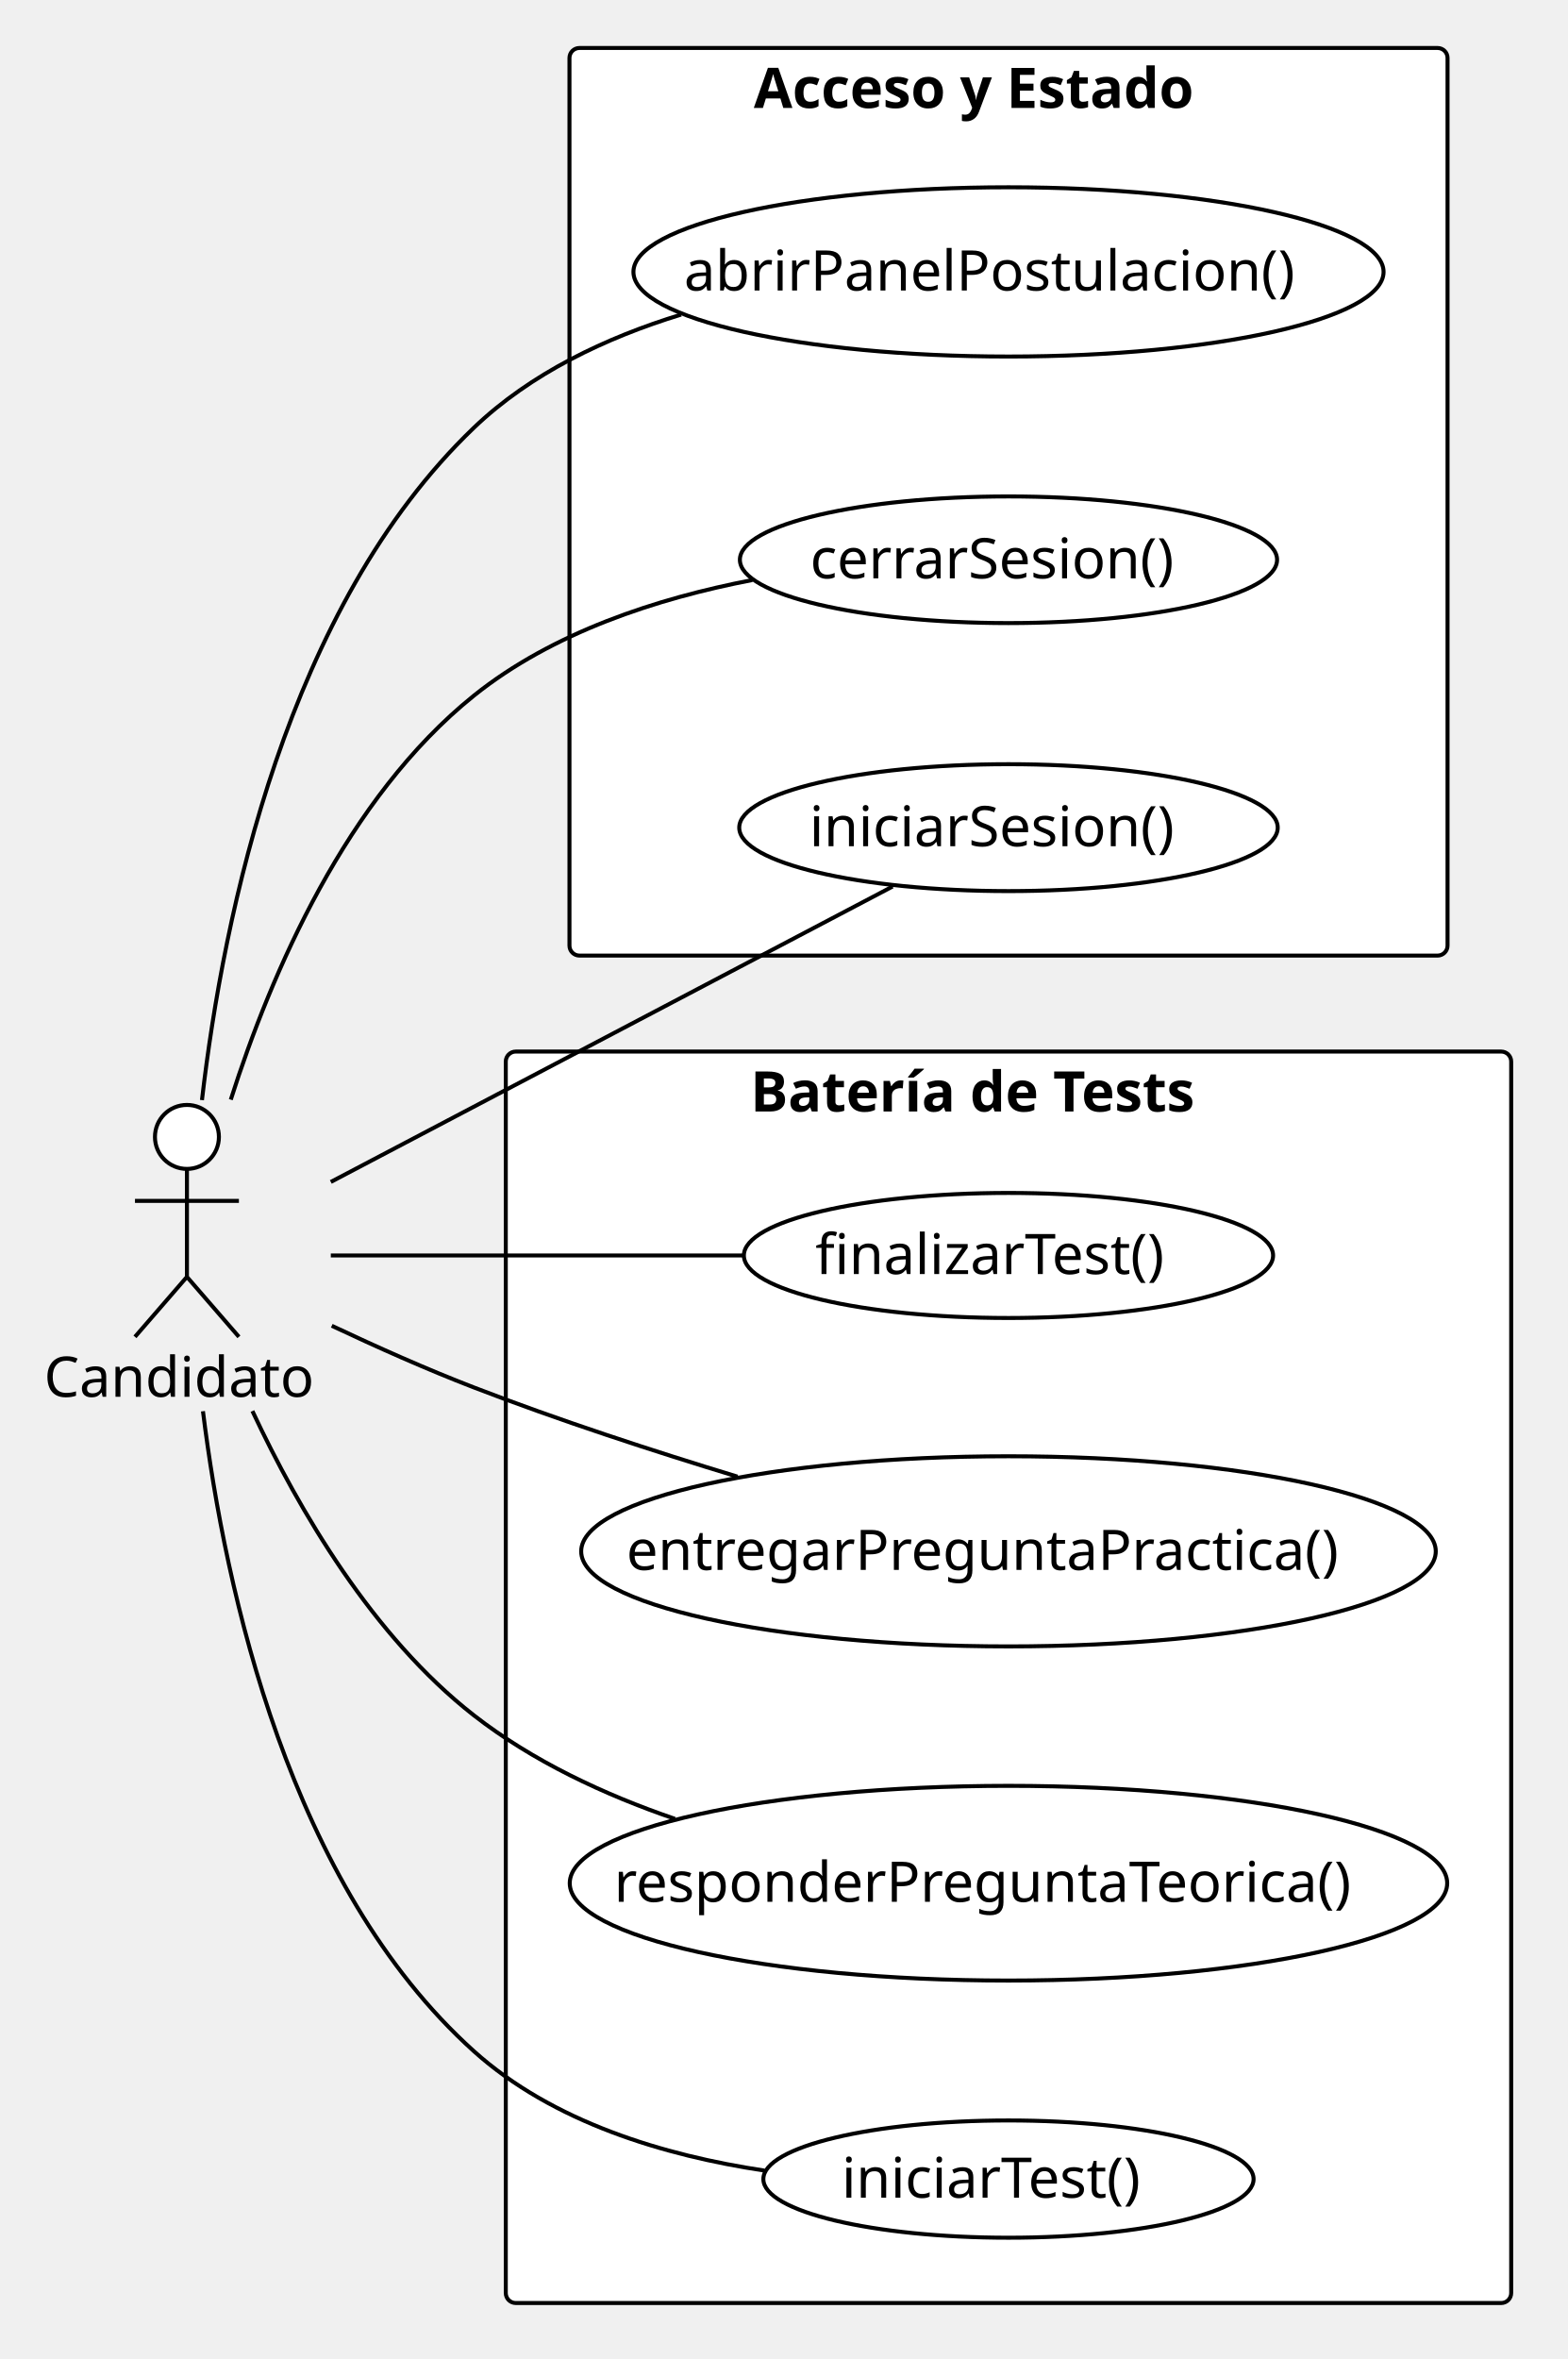
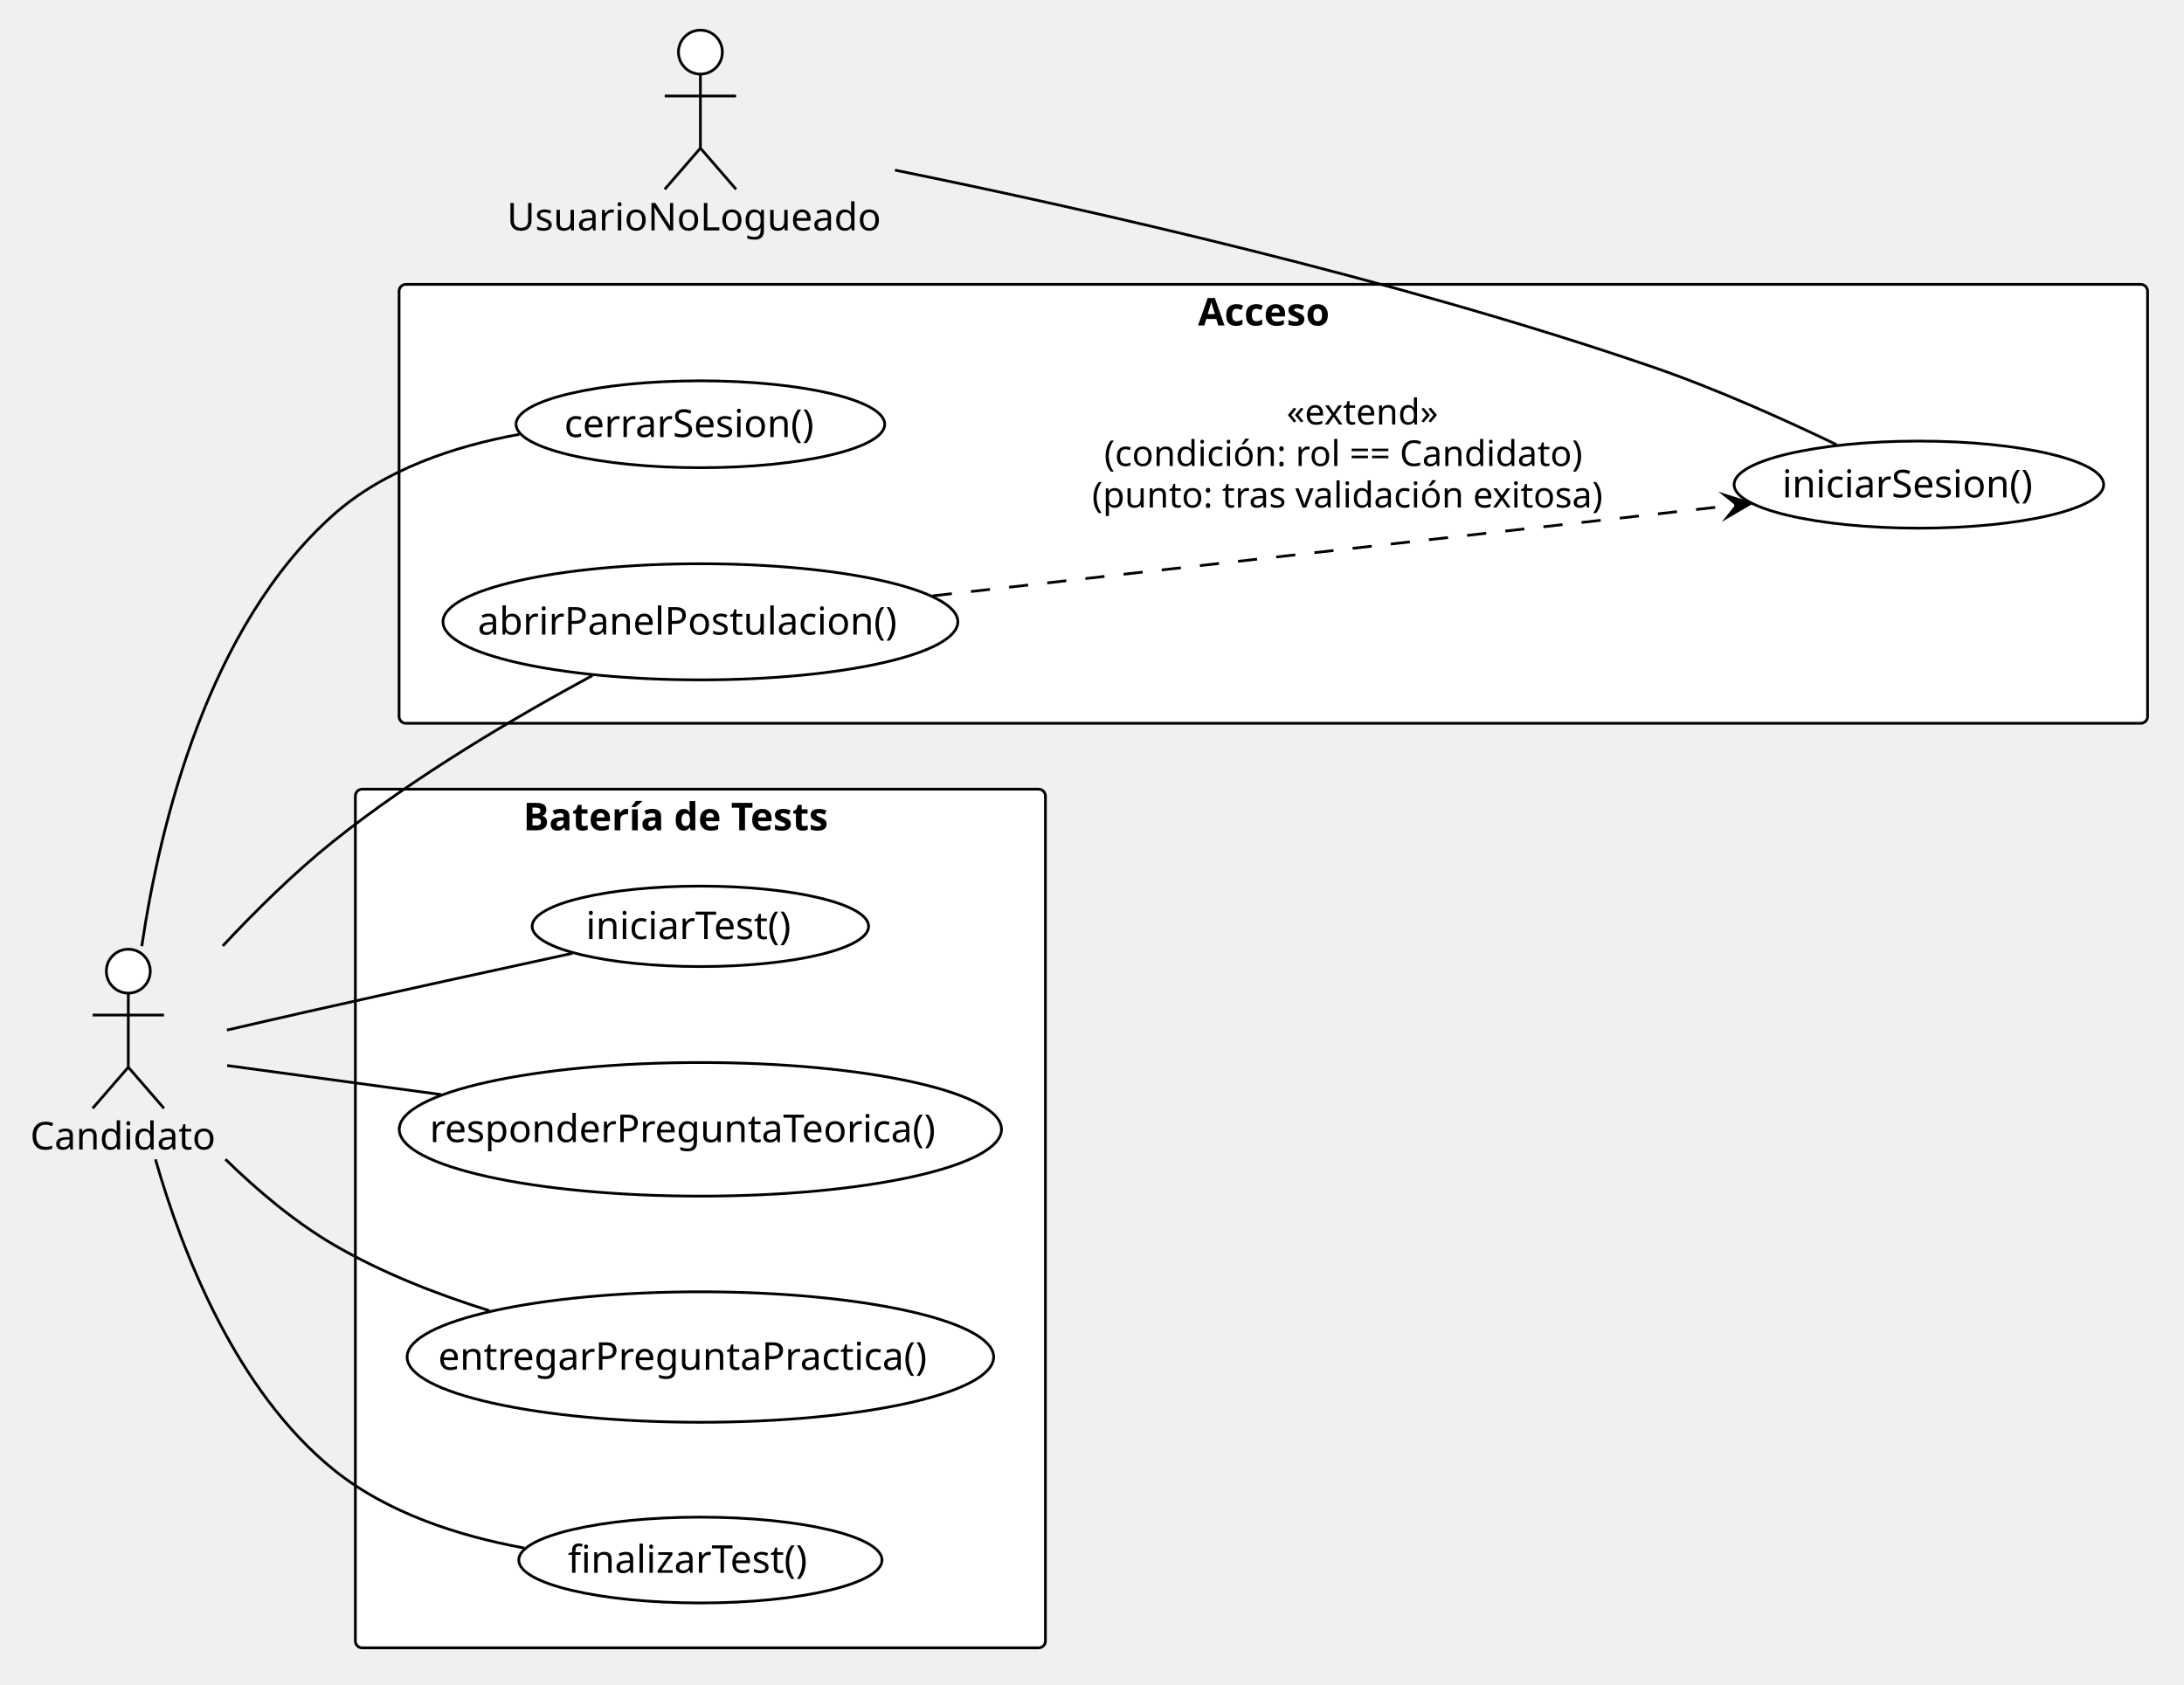
- <svg xmlns="http://www.w3.org/2000/svg" version="1.1" data-diagram-type="DESCRIPTION" style="width:392px;height:590px;background:#FFFFFF;" width="392px" height="590px" viewBox="0 0 392 590" zoomAndPan="magnify" preserveAspectRatio="none" contentStyleType="text/css">
+ <svg xmlns="http://www.w3.org/2000/svg" version="1.1" data-diagram-type="DESCRIPTION" style="width:796px;height:614px;background:#FFFFFF;" width="796px" height="614px" viewBox="0 0 796 614" zoomAndPan="magnify" preserveAspectRatio="none" contentStyleType="text/css">
  <defs />
  <g font-family="sans-serif" lengthAdjust="spacing">
-     <g class="cluster" data-qualified-name="Acceso y Estado" id="ent0002" data-source-line="7">
-       <rect x="142.45" y="12" width="219.65" height="227" fill="#FFF" style="stroke:#000;stroke-width:1;" rx="2.5" ry="2.5" />
-       <text x="188.561" y="26.995" fill="#000" font-size="14" textLength="127.429" font-weight="700" font-family="Verdana">Acceso y Estado</text>
+     <g class="cluster" data-qualified-name="Acceso" id="ent0003" data-source-line="8">
+       <rect x="145.45" y="103.65" width="637.27" height="160" fill="#FFF" style="stroke:#000;stroke-width:1;" rx="2.5" ry="2.5" />
+       <text x="436.646" y="118.645" fill="#000" font-size="14" textLength="54.879" font-weight="700" font-family="Verdana">Acceso</text>
    </g>
-     <g class="cluster" data-qualified-name="Bater.a de Tests" id="ent0006" data-source-line="13">
-       <rect x="126.52" y="263" width="251.5" height="313" fill="#FFF" style="stroke:#000;stroke-width:1;" rx="2.5" ry="2.5" />
-       <text x="187.708" y="277.995" fill="#000" font-size="14" textLength="129.124" font-weight="700" font-family="Verdana">Batería de Tests</text>
+     <g class="cluster" data-qualified-name="Bater.a de Tests" id="ent0011" data-source-line="19">
+       <rect x="129.52" y="287.65" width="251.5" height="313" fill="#FFF" style="stroke:#000;stroke-width:1;" rx="2.5" ry="2.5" />
+       <text x="190.708" y="302.645" fill="#000" font-size="14" textLength="129.124" font-weight="700" font-family="Verdana">Batería de Tests</text>
    </g>
-     <g class="entity" data-qualified-name="Acceso y Estado.iniciarSesion" id="ent0003" data-source-line="8">
-       <ellipse cx="252.27" cy="207" rx="67.35" ry="15.87" fill="#FFF" style="stroke:#000;stroke-width:1;" />
-       <text x="202.46" y="211.649" fill="#000" font-size="14" textLength="99.62" font-family="Verdana">iniciarSesion()</text>
+     <g class="entity" data-qualified-name="Acceso.iniciarSesion" id="ent0004" data-source-line="9">
+       <ellipse cx="699.37" cy="176.65" rx="67.35" ry="15.87" fill="#FFF" style="stroke:#000;stroke-width:1;" />
+       <text x="649.56" y="181.299" fill="#000" font-size="14" textLength="99.62" font-family="Verdana">iniciarSesion()</text>
    </g>
-     <g class="entity" data-qualified-name="Acceso y Estado.cerrarSesion" id="ent0004" data-source-line="9">
-       <ellipse cx="252.269" cy="139.998" rx="67.189" ry="15.838" fill="#FFF" style="stroke:#000;stroke-width:1;" />
-       <text x="202.668" y="144.646" fill="#000" font-size="14" textLength="99.203" font-family="Verdana">cerrarSesion()</text>
+     <g class="entity" data-qualified-name="Acceso.cerrarSesion" id="ent0005" data-source-line="10">
+       <ellipse cx="255.269" cy="154.648" rx="67.189" ry="15.838" fill="#FFF" style="stroke:#000;stroke-width:1;" />
+       <text x="205.668" y="159.296" fill="#000" font-size="14" textLength="99.203" font-family="Verdana">cerrarSesion()</text>
    </g>
-     <g class="entity" data-qualified-name="Acceso y Estado.abrirPanelPostulacion" id="ent0005" data-source-line="10">
-       <ellipse cx="252.274" cy="68.005" rx="93.824" ry="21.165" fill="#FFF" style="stroke:#000;stroke-width:1;" />
-       <text x="171.101" y="72.653" fill="#000" font-size="14" textLength="162.347" font-family="Verdana">abrirPanelPostulacion()</text>
+     <g class="entity" data-qualified-name="Acceso.abrirPanelPostulacion" id="ent0006" data-source-line="11">
+       <ellipse cx="255.274" cy="226.655" rx="93.824" ry="21.165" fill="#FFF" style="stroke:#000;stroke-width:1;" />
+       <text x="174.101" y="231.303" fill="#000" font-size="14" textLength="162.347" font-family="Verdana">abrirPanelPostulacion()</text>
    </g>
-     <g class="entity" data-qualified-name="Bater.a de Tests.iniciarTest" id="ent0007" data-source-line="14">
-       <ellipse cx="252.266" cy="545.003" rx="61.316" ry="14.663" fill="#FFF" style="stroke:#000;stroke-width:1;" />
-       <text x="210.543" y="549.652" fill="#000" font-size="14" textLength="83.446" font-family="Verdana">iniciarTest()</text>
+     <g class="entity" data-qualified-name="Bater.a de Tests.iniciarTest" id="ent0012" data-source-line="20">
+       <ellipse cx="255.266" cy="337.653" rx="61.316" ry="14.663" fill="#FFF" style="stroke:#000;stroke-width:1;" />
+       <text x="213.543" y="342.302" fill="#000" font-size="14" textLength="83.446" font-family="Verdana">iniciarTest()</text>
    </g>
-     <g class="entity" data-qualified-name="Bater.a de Tests.responderPreguntaTeorica" id="ent0008" data-source-line="15">
-       <ellipse cx="252.267" cy="470.999" rx="109.747" ry="24.349" fill="#FFF" style="stroke:#000;stroke-width:1;" />
-       <text x="153.601" y="475.648" fill="#000" font-size="14" textLength="197.333" font-family="Verdana">responderPreguntaTeorica()</text>
+     <g class="entity" data-qualified-name="Bater.a de Tests.responderPreguntaTeorica" id="ent0013" data-source-line="21">
+       <ellipse cx="255.267" cy="411.649" rx="109.747" ry="24.349" fill="#FFF" style="stroke:#000;stroke-width:1;" />
+       <text x="156.601" y="416.298" fill="#000" font-size="14" textLength="197.333" font-family="Verdana">responderPreguntaTeorica()</text>
    </g>
-     <g class="entity" data-qualified-name="Bater.a de Tests.entregarPreguntaPractica" id="ent0009" data-source-line="16">
-       <ellipse cx="252.269" cy="387.998" rx="106.889" ry="23.778" fill="#FFF" style="stroke:#000;stroke-width:1;" />
-       <text x="156.702" y="392.646" fill="#000" font-size="14" textLength="191.133" font-family="Verdana">entregarPreguntaPractica()</text>
+     <g class="entity" data-qualified-name="Bater.a de Tests.entregarPreguntaPractica" id="ent0014" data-source-line="22">
+       <ellipse cx="255.269" cy="494.648" rx="106.889" ry="23.778" fill="#FFF" style="stroke:#000;stroke-width:1;" />
+       <text x="159.702" y="499.296" fill="#000" font-size="14" textLength="191.133" font-family="Verdana">entregarPreguntaPractica()</text>
    </g>
-     <g class="entity" data-qualified-name="Bater.a de Tests.finalizarTest" id="ent0010" data-source-line="17">
-       <ellipse cx="252.271" cy="313.998" rx="66.191" ry="15.638" fill="#FFF" style="stroke:#000;stroke-width:1;" />
-       <text x="203.968" y="318.647" fill="#000" font-size="14" textLength="96.605" font-family="Verdana">finalizarTest()</text>
+     <g class="entity" data-qualified-name="Bater.a de Tests.finalizarTest" id="ent0015" data-source-line="23">
+       <ellipse cx="255.271" cy="568.648" rx="66.191" ry="15.638" fill="#FFF" style="stroke:#000;stroke-width:1;" />
+       <text x="206.968" y="573.297" fill="#000" font-size="14" textLength="96.605" font-family="Verdana">finalizarTest()</text>
    </g>
-     <g class="entity" data-qualified-name="Candidato" id="ent0001" data-source-line="5">
-       <ellipse cx="46.762" cy="284.35" rx="8" ry="8" fill="#FFF" style="stroke:#000;stroke-width:1;" />
-       <path d="M46.762,292.35 L46.762,319.35 M33.762,300.35 L59.762,300.35 M46.762,319.35 L33.762,334.35 M46.762,319.35 L59.762,334.35" style="stroke:#000;stroke-width:1;" fill="none" />
-       <text x="11" y="349.345" fill="#000" font-size="14" textLength="71.524" font-family="Verdana">Candidato</text>
+     <g class="entity" data-qualified-name="UsuarioNoLogueado" id="ent0001" data-source-line="5">
+       <ellipse cx="255.276" cy="19" rx="8" ry="8" fill="#FFF" style="stroke:#000;stroke-width:1;" />
+       <path d="M255.276,27 L255.276,54 M242.276,35 L268.276,35 M255.276,54 L242.276,69 M255.276,54 L268.276,69" style="stroke:#000;stroke-width:1;" fill="none" />
+       <text x="184.77" y="83.995" fill="#000" font-size="14" textLength="141.012" font-family="Verdana">UsuarioNoLogueado</text>
    </g>
-     <g class="link" data-entity-1="ent0001" data-entity-2="ent0003" id="lnk11" data-source-line="20" data-link-type="association">
-       <path d="M82.75,295.61 C122.52,274.69 186.67,240.97 223.28,221.72" style="stroke:#000;stroke-width:1;" fill="none" id="Candidato-iniciarSesion" />
+     <g class="entity" data-qualified-name="Candidato" id="ent0002" data-source-line="6">
+       <ellipse cx="46.762" cy="354" rx="8" ry="8" fill="#FFF" style="stroke:#000;stroke-width:1;" />
+       <path d="M46.762,362 L46.762,389 M33.762,370 L59.762,370 M46.762,389 L33.762,404 M46.762,389 L59.762,404" style="stroke:#000;stroke-width:1;" fill="none" />
+       <text x="11" y="418.995" fill="#000" font-size="14" textLength="71.524" font-family="Verdana">Candidato</text>
    </g>
-     <g class="link" data-entity-1="ent0001" data-entity-2="ent0004" id="lnk12" data-source-line="21" data-link-type="association">
-       <path d="M57.73,275.03 C67.86,243.25 86.68,199.58 118.52,174 C138.18,158.21 164.32,149.66 188.2,145.07" style="stroke:#000;stroke-width:1;" fill="none" id="Candidato-cerrarSesion" />
+     <g class="link" data-entity-1="ent0001" data-entity-2="ent0004" id="lnk7" data-source-line="14" data-link-type="association">
+       <path d="M326.2,62.01 C396.8,76.38 508.47,101.56 602.02,133.65 C625.24,141.61 650.55,153.02 669.4,162.09" style="stroke:#000;stroke-width:1;" fill="none" id="UsuarioNoLogueado-iniciarSesion" />
    </g>
-     <g class="link" data-entity-1="ent0001" data-entity-2="ent0005" id="lnk13" data-source-line="22" data-link-type="association">
-       <path d="M50.52,275.14 C55.89,228.73 71.75,151.78 118.52,107 C132.75,93.38 151.49,84.48 170.38,78.68" style="stroke:#000;stroke-width:1;" fill="none" id="Candidato-abrirPanelPostulacion" />
+     <g class="link" data-entity-1="ent0002" data-entity-2="ent0005" id="lnk8" data-source-line="15" data-link-type="association">
+       <path d="M51.68,344.88 C58.28,300.41 75.76,228.38 121.52,187.65 C140.06,171.15 165.59,162.62 189.3,158.31" style="stroke:#000;stroke-width:1;" fill="none" id="Candidato-cerrarSesion" />
    </g>
-     <g class="link" data-entity-1="ent0001" data-entity-2="ent0007" id="lnk14" data-source-line="24" data-link-type="association">
-       <path d="M50.77,352.96 C56.38,398.1 72.46,471.54 118.52,513 C138.26,530.76 166.13,539.11 191.25,542.88" style="stroke:#000;stroke-width:1;" fill="none" id="Candidato-iniciarTest" />
+     <g class="link" data-entity-1="ent0002" data-entity-2="ent0006" id="lnk9" data-source-line="16" data-link-type="association">
+       <path d="M81.18,344.81 C93.23,331.92 107.36,317.98 121.52,306.65 C151.15,282.95 188.41,261.09 215.91,246.23" style="stroke:#000;stroke-width:1;" fill="none" id="Candidato-abrirPanelPostulacion" />
    </g>
-     <g class="link" data-entity-1="ent0001" data-entity-2="ent0008" id="lnk15" data-source-line="25" data-link-type="association">
-       <path d="M63.14,352.91 C74.86,377.92 93.3,409.31 118.52,429 C133.2,440.45 151.05,448.82 168.85,454.91" style="stroke:#000;stroke-width:1;" fill="none" id="Candidato-responderPreguntaTeorica" />
+     <g class="link" data-entity-1="ent0006" data-entity-2="ent0004" id="lnk10" data-source-line="17" data-link-type="dependency">
+       <path d="M339.95,217.19 C426.94,207.35 555.982,192.752 633.122,184.032" style="stroke:#000;stroke-width:1;stroke-dasharray:7,7;" fill="none" id="abrirPanelPostulacion-to-iniciarSesion" />
+       <polygon points="638.09,183.47,628.698,180.506,633.122,184.032,629.596,188.456,638.09,183.47" fill="#000" style="stroke:#000;stroke-width:1;stroke-linejoin:miter;stroke-miterlimit:10;" />
+       <text x="468.942" y="154.717" fill="#000" font-size="13" textLength="61.185" font-family="Verdana">«extend»</text>
+       <text x="402.441" y="169.85" fill="#000" font-size="13" textLength="194.188" font-family="Verdana">(condición: rol == Candidato)</text>
+       <text x="398.02" y="184.983" fill="#000" font-size="13" textLength="203.03" font-family="Verdana">(punto: tras validación exitosa)</text>
    </g>
-     <g class="link" data-entity-1="ent0001" data-entity-2="ent0009" id="lnk16" data-source-line="26" data-link-type="association">
-       <path d="M82.99,331.58 C94.21,336.87 106.76,342.47 118.52,347 C139.68,355.16 163.2,362.85 184.49,369.32" style="stroke:#000;stroke-width:1;" fill="none" id="Candidato-entregarPreguntaPractica" />
+     <g class="link" data-entity-1="ent0002" data-entity-2="ent0012" id="lnk16" data-source-line="26" data-link-type="association">
+       <path d="M82.7,375.48 C92.36,373.24 102.84,370.83 112.52,368.65 C144.6,361.43 180.8,353.51 208.6,347.49" style="stroke:#000;stroke-width:1;" fill="none" id="Candidato-iniciarTest" />
    </g>
-     <g class="link" data-entity-1="ent0001" data-entity-2="ent0010" id="lnk17" data-source-line="27" data-link-type="association">
-       <path d="M82.75,314 C111.04,314 151.68,314 185.95,314" style="stroke:#000;stroke-width:1;" fill="none" id="Candidato-finalizarTest" />
+     <g class="link" data-entity-1="ent0002" data-entity-2="ent0013" id="lnk17" data-source-line="27" data-link-type="association">
+       <path d="M82.79,388.4 C104.31,391.32 132.99,395.21 160.72,398.97" style="stroke:#000;stroke-width:1;" fill="none" id="Candidato-responderPreguntaTeorica" />
+     </g>
+     <g class="link" data-entity-1="ent0002" data-entity-2="ent0014" id="lnk18" data-source-line="28" data-link-type="association">
+       <path d="M82.16,422.56 C93.74,433.85 107.35,445.36 121.52,453.65 C138.91,463.82 159.07,471.72 178.36,477.75" style="stroke:#000;stroke-width:1;" fill="none" id="Candidato-entregarPreguntaPractica" />
+     </g>
+     <g class="link" data-entity-1="ent0002" data-entity-2="ent0015" id="lnk19" data-source-line="29" data-link-type="association">
+       <path d="M56.66,422.59 C66.62,457.33 86.21,507.02 121.52,535.65 C141.08,551.5 167.2,559.89 191.09,564.27" style="stroke:#000;stroke-width:1;" fill="none" id="Candidato-finalizarTest" />
    </g>
  </g>
</svg>
